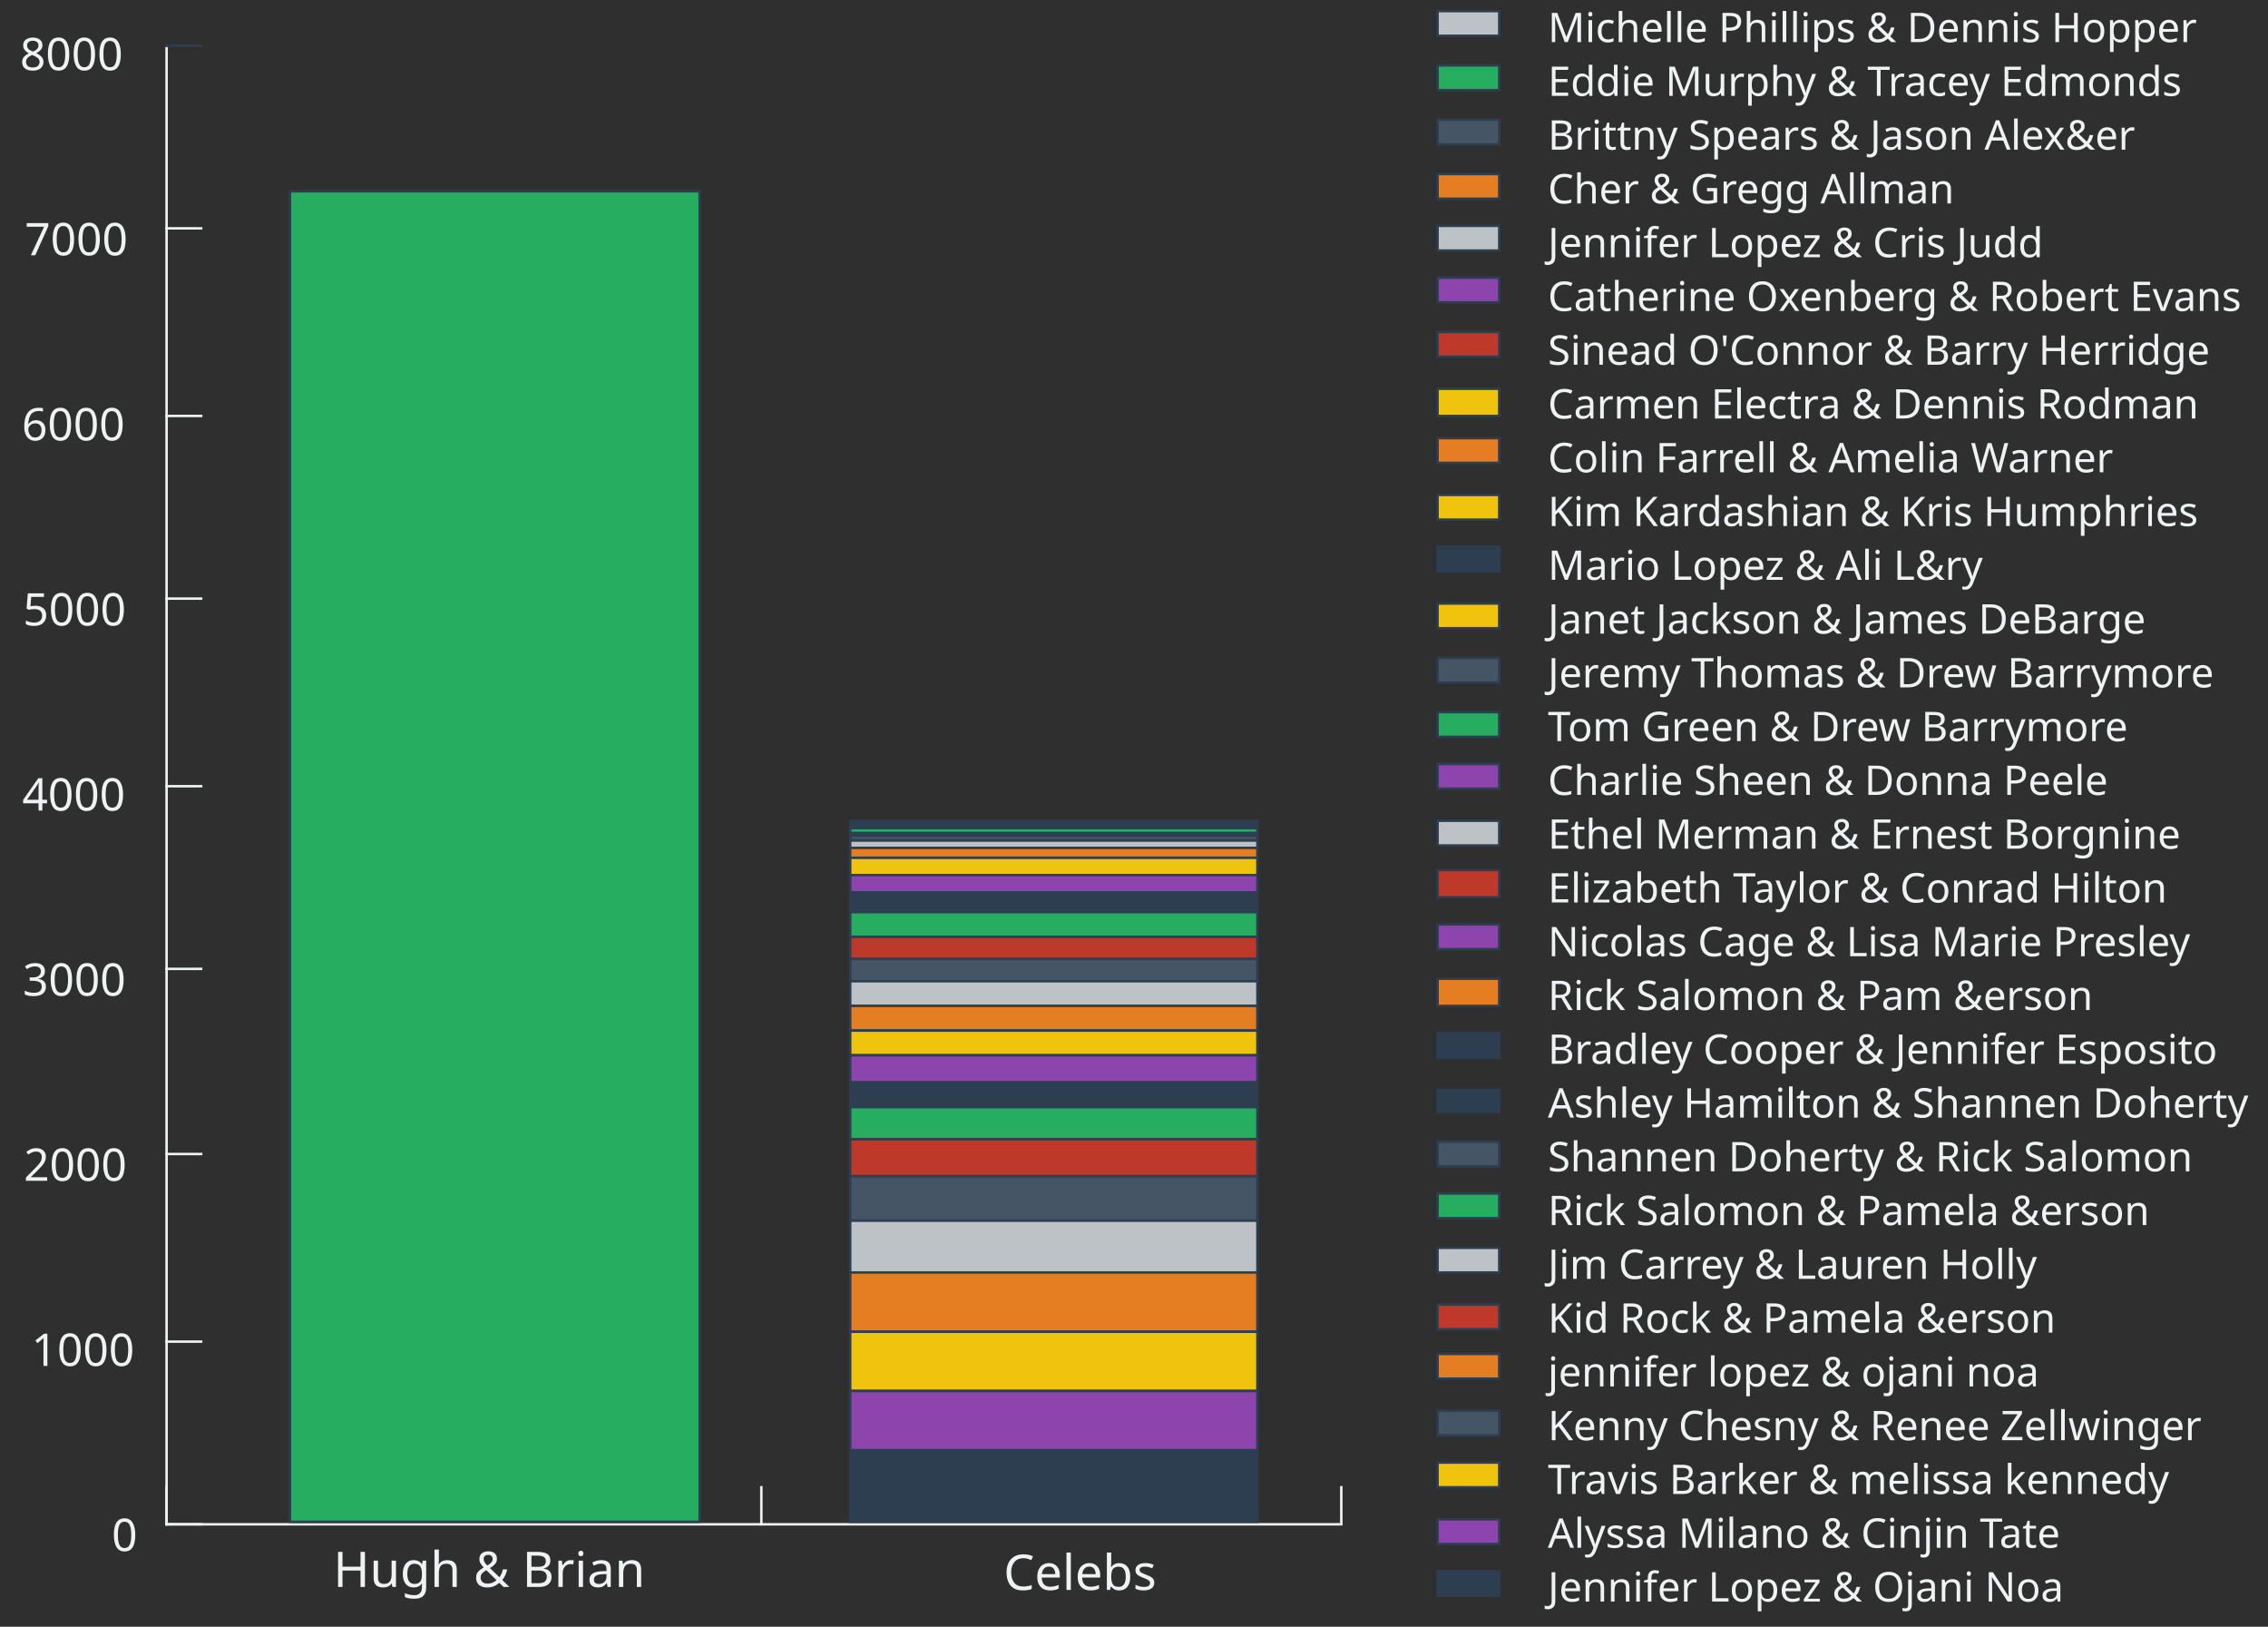
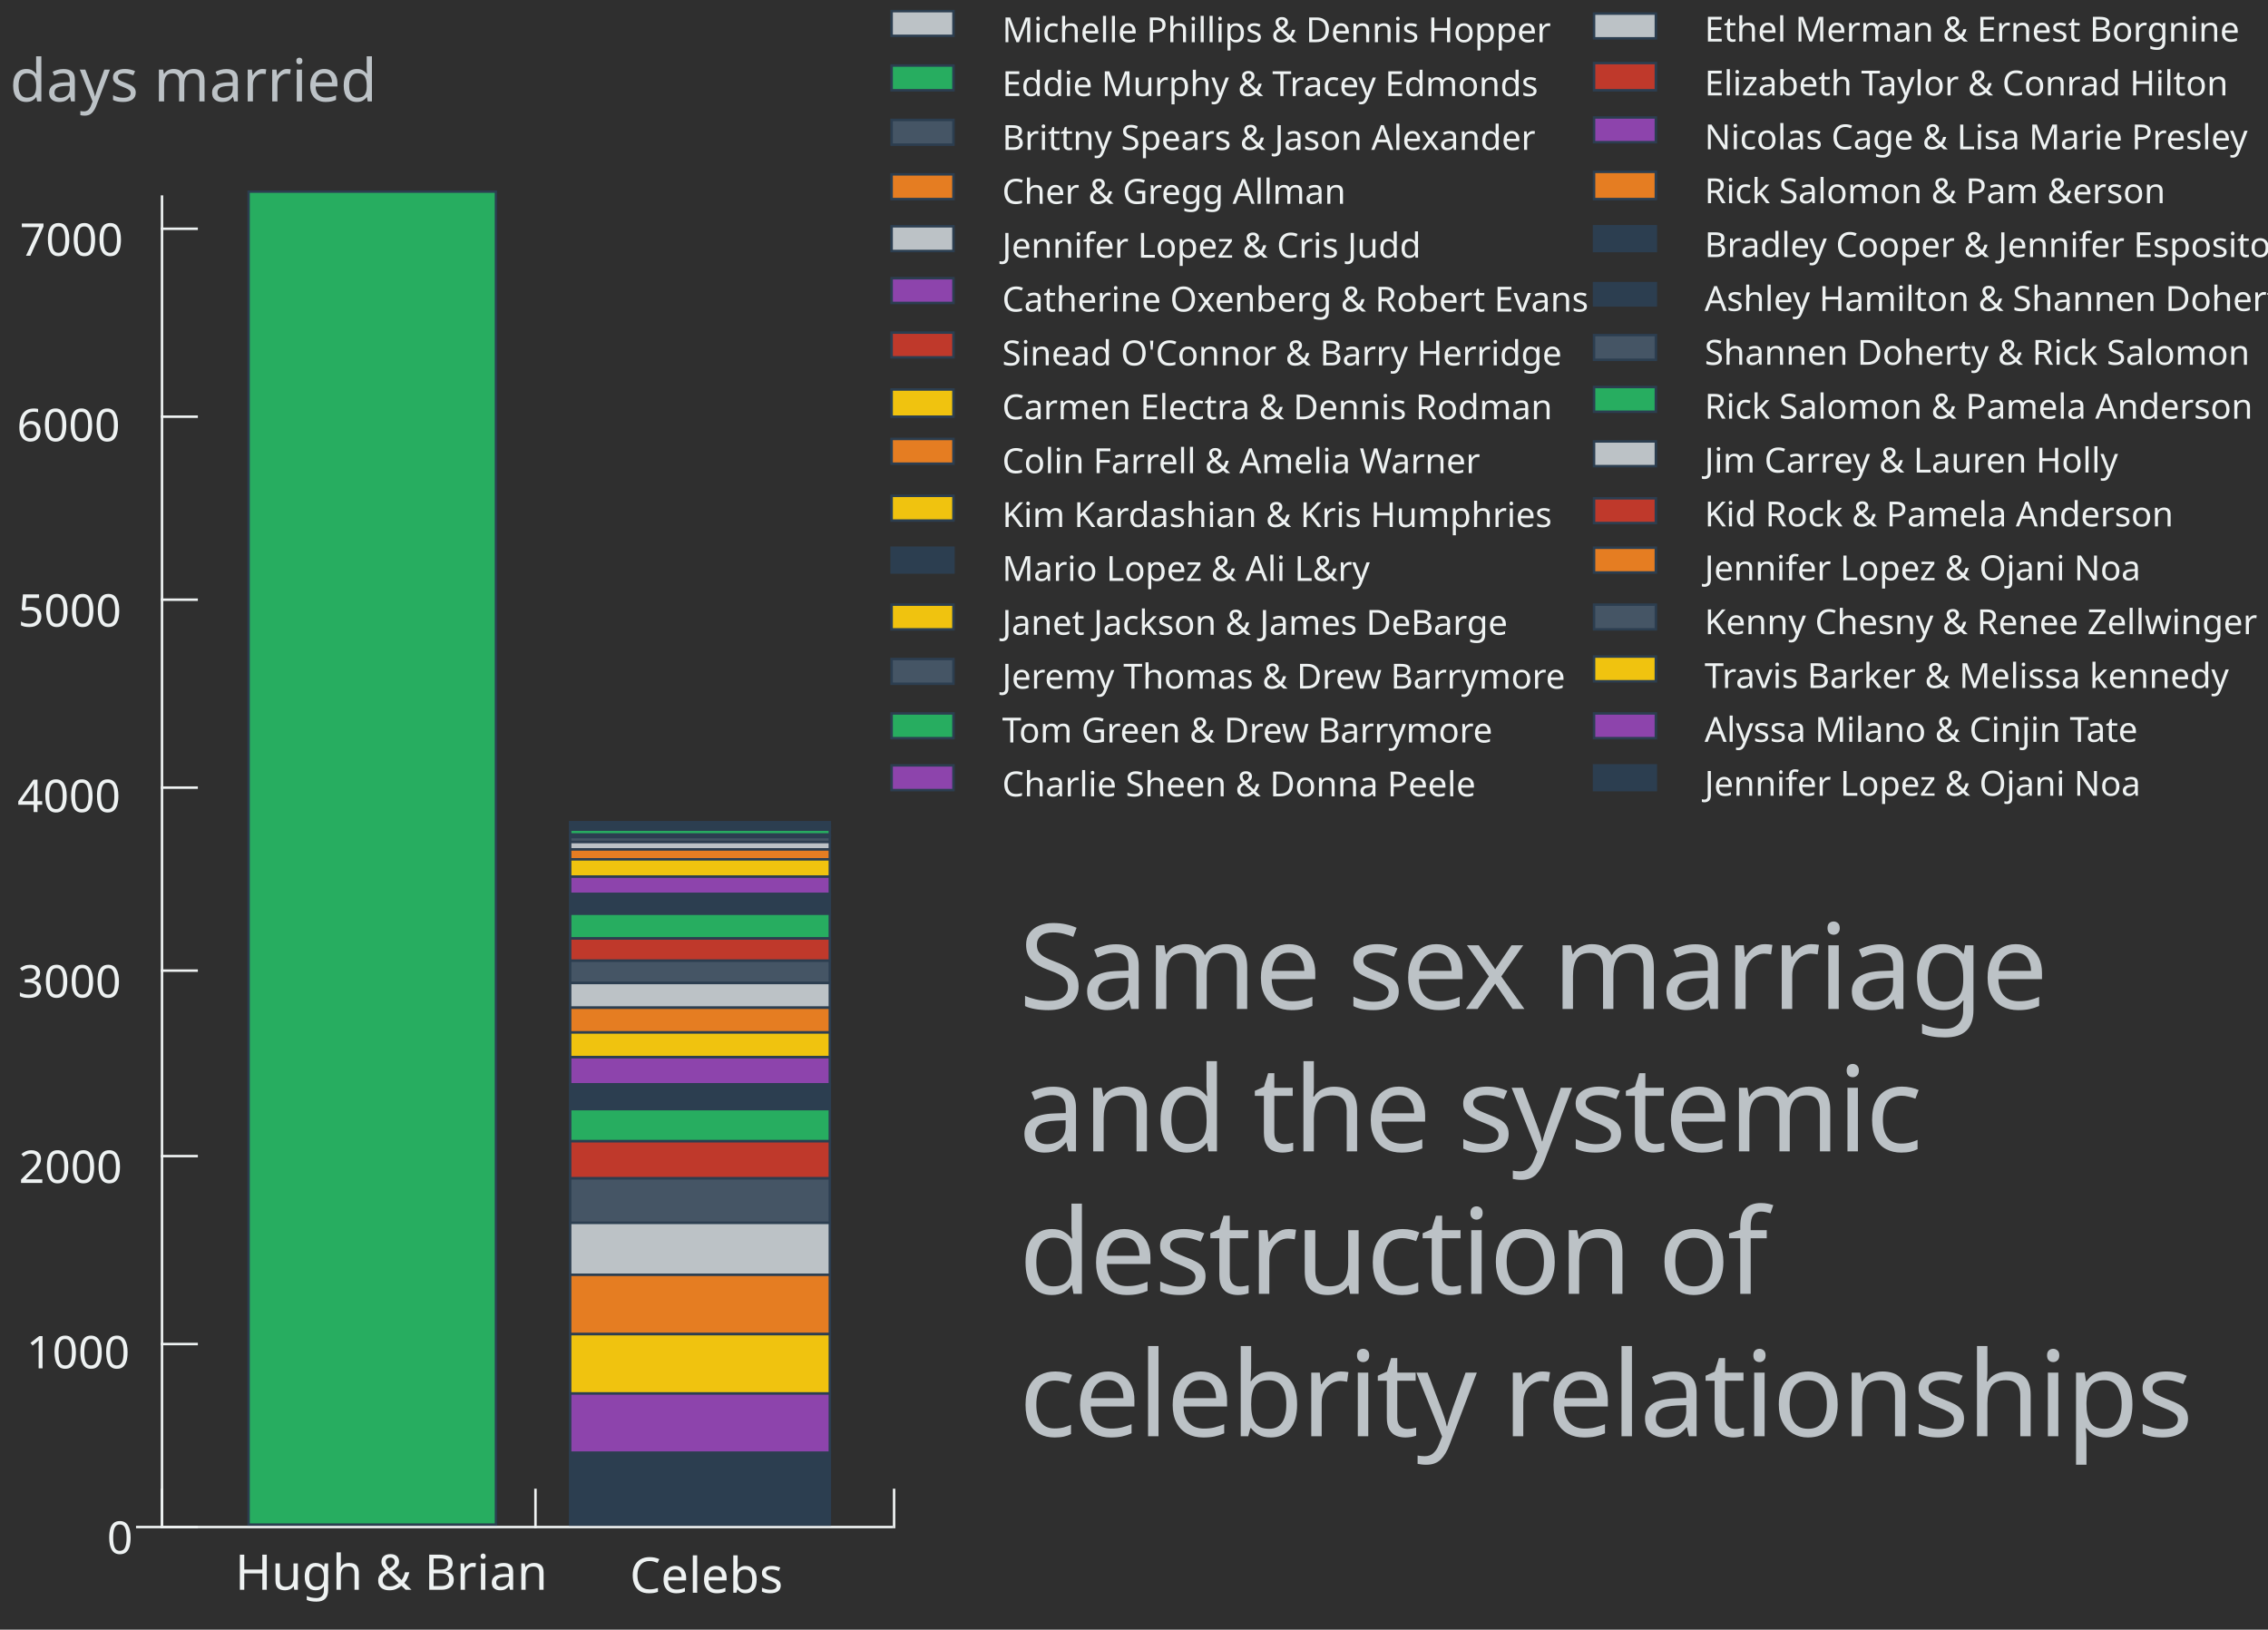
- <svg xmlns="http://www.w3.org/2000/svg" version="1.1" x="0px" y="0px" width="919px" height="659px" viewBox="0 0 919 659" enable-background="new 0 0 919 659" xml:space="preserve">
-   <g id="Layer_2">
-     <rect fill="#2F2F2F" width="919" height="659" />
-   </g>
-   <g id="Layer_1">
-     <line fill="none" stroke="#EEF2F2" stroke-miterlimit="10" x1="67" y1="617.5" x2="543" y2="617.5" />
-     <g>
-       <g>
-         <line fill="none" stroke="#EEF2F2" stroke-miterlimit="10" x1="67.5" y1="618" x2="67.5" y2="602" />
-         <line fill="none" stroke="#EEF2F2" stroke-miterlimit="10" x1="308.5" y1="618" x2="308.5" y2="602" />
-         <line fill="none" stroke="#EEF2F2" stroke-miterlimit="10" x1="543.5" y1="618" x2="543.5" y2="602" />
-       </g>
-       <g>
- 		</g>
+ <svg xmlns="http://www.w3.org/2000/svg" version="1.1" id="Layer_1" x="0px" y="0px" width="917px" height="659px" viewBox="2 0 917 659" enable-background="new 2 0 917 659" xml:space="preserve">
+   <g id="Layer_1_1_">
+     <rect x="2" fill="#2F2F2F" width="917" height="659" />
+     <line fill="none" stroke="#EEF2F2" stroke-miterlimit="10" x1="57" y1="617.5" x2="363" y2="617.5" />
+     <g>
+       <line fill="none" stroke="#EEF2F2" stroke-miterlimit="10" x1="67.5" y1="618" x2="67.5" y2="602" />
+       <line fill="none" stroke="#EEF2F2" stroke-miterlimit="10" x1="218.5" y1="618" x2="218.5" y2="602" />
+       <line fill="none" stroke="#EEF2F2" stroke-miterlimit="10" x1="363.5" y1="618" x2="363.5" y2="602" />
    </g>
    <g>
      <text transform="matrix(1 0 0 1 45.2637 628.3193)" fill="#EEF2F2" font-family="'Cabin-Regular'" font-size="18.255">0</text>
      <text transform="matrix(1 0 0 1 12.7153 553.334)" fill="#EEF2F2" font-family="'Cabin-Regular'" font-size="18.255">1000</text>
      <text transform="matrix(1 0 0 1 9.6304 478.3477)" fill="#EEF2F2" font-family="'Cabin-Regular'" font-size="18.255">2000</text>
      <text transform="matrix(1 0 0 1 9.2105 403.3613)" fill="#EEF2F2" font-family="'Cabin-Regular'" font-size="18.255">3000</text>
      <text transform="matrix(1 0 0 1 8.9912 328.3745)" fill="#EEF2F2" font-family="'Cabin-Regular'" font-size="18.255">4000</text>
      <text transform="matrix(1 0 0 1 9.3203 253.3891)" fill="#EEF2F2" font-family="'Cabin-Regular'" font-size="18.255">5000</text>
      <text transform="matrix(1 0 0 1 8.8272 178.4033)" fill="#EEF2F2" font-family="'Cabin-Regular'" font-size="18.255">6000</text>
      <text transform="matrix(1 0 0 1 10.0318 103.4175)" fill="#EEF2F2" font-family="'Cabin-Regular'" font-size="18.255">7000</text>
-       <text transform="matrix(1 0 0 1 8.0786 28.4316)" fill="#EEF2F2" font-family="'Cabin-Regular'" font-size="18.255">8000</text>
-     </g>
-     <line fill="none" stroke="#EEF2F2" stroke-miterlimit="10" x1="67.5" y1="618" x2="67.5" y2="19" />
-     <g>
-       <g>
-         <line fill="none" stroke="#EEF2F2" stroke-miterlimit="10" x1="67" y1="617.5" x2="82" y2="617.5" />
-         <line fill="none" stroke="#EEF2F2" stroke-miterlimit="10" x1="67" y1="543.5" x2="82" y2="543.5" />
-         <line fill="none" stroke="#EEF2F2" stroke-miterlimit="10" x1="67" y1="467.5" x2="82" y2="467.5" />
-         <line fill="none" stroke="#EEF2F2" stroke-miterlimit="10" x1="67" y1="392.5" x2="82" y2="392.5" />
-         <line fill="none" stroke="#EEF2F2" stroke-miterlimit="10" x1="67" y1="318.5" x2="82" y2="318.5" />
-         <line fill="none" stroke="#EEF2F2" stroke-miterlimit="10" x1="67" y1="242.5" x2="82" y2="242.5" />
-         <line fill="none" stroke="#EEF2F2" stroke-miterlimit="10" x1="67" y1="168.5" x2="82" y2="168.5" />
-         <line fill="none" stroke="#EEF2F2" stroke-miterlimit="10" x1="67" y1="92.5" x2="82" y2="92.5" />
-         <line fill="none" stroke="#2C3E50" stroke-miterlimit="10" x1="67" y1="18.5" x2="82" y2="18.5" />
-       </g>
-       <g>
- 		</g>
-     </g>
-     <rect x="344.341" y="332.5" fill="#455565" stroke="#2C3E50" stroke-miterlimit="10" width="165.791" height="0" />
-     <g>
-       <rect x="344.341" y="332.5" fill="#BCC2C6" stroke="#2C3E50" stroke-miterlimit="10" width="165.791" height="0" />
-     </g>
-     <g>
-       <rect x="344.5" y="332.5" fill="#E57D22" stroke="#2C3E50" stroke-miterlimit="10" width="165" height="1" />
-     </g>
-     <g>
-       <rect x="344.341" y="333.5" fill="#F0C30F" stroke="#2C3E50" stroke-miterlimit="10" width="165.791" height="0" />
-     </g>
-     <g>
-       <rect x="344.5" y="333.5" fill="#8D44AC" stroke="#2C3E50" stroke-miterlimit="10" width="165" height="1" />
-     </g>
-     <g>
-       <rect x="344.5" y="334.5" fill="#2C3E50" stroke="#2C3E50" stroke-miterlimit="10" width="165" height="1" />
-     </g>
-     <g>
-       <rect x="344.5" y="335.5" fill="#27AD60" stroke="#2C3E50" stroke-miterlimit="10" width="165" height="2" />
-     </g>
-     <g>
-       <rect x="344.5" y="337.5" fill="#BF392B" stroke="#2C3E50" stroke-miterlimit="10" width="165" height="1" />
-     </g>
-     <g>
-       <rect x="344.5" y="338.5" fill="#455565" stroke="#2C3E50" stroke-miterlimit="10" width="165" height="2" />
-     </g>
-     <g>
-       <rect x="344.5" y="340.5" fill="#BCC2C6" stroke="#2C3E50" stroke-miterlimit="10" width="165" height="3" />
-     </g>
-     <g>
-       <rect x="344.5" y="343.5" fill="#E57D22" stroke="#2C3E50" stroke-miterlimit="10" width="165" height="4" />
-     </g>
-     <g>
-       <rect x="344.5" y="347.5" fill="#F0C30F" stroke="#2C3E50" stroke-miterlimit="10" width="165" height="7" />
-     </g>
-     <g>
-       <rect x="344.5" y="354.5" fill="#8D44AC" stroke="#2C3E50" stroke-miterlimit="10" width="165" height="7" />
-     </g>
-     <g>
-       <rect x="344.5" y="361.5" fill="#2C3E50" stroke="#2C3E50" stroke-miterlimit="10" width="165" height="8" />
-     </g>
-     <g>
-       <rect x="344.5" y="369.5" fill="#27AD60" stroke="#2C3E50" stroke-miterlimit="10" width="165" height="10" />
-     </g>
-     <g>
-       <rect x="344.5" y="379.5" fill="#BF392B" stroke="#2C3E50" stroke-miterlimit="10" width="165" height="9" />
-     </g>
-     <g>
-       <rect x="344.5" y="388.5" fill="#455565" stroke="#2C3E50" stroke-miterlimit="10" width="165" height="9" />
-     </g>
-     <g>
-       <rect x="344.5" y="397.5" fill="#BCC2C6" stroke="#2C3E50" stroke-miterlimit="10" width="165" height="10" />
-     </g>
-     <g>
-       <rect x="344.5" y="407.5" fill="#E57D22" stroke="#2C3E50" stroke-miterlimit="10" width="165" height="10" />
-     </g>
-     <g>
-       <rect x="344.5" y="417.5" fill="#F0C30F" stroke="#2C3E50" stroke-miterlimit="10" width="165" height="10" />
-     </g>
-     <g>
-       <rect x="344.5" y="427.5" fill="#8D44AC" stroke="#2C3E50" stroke-miterlimit="10" width="165" height="11" />
-     </g>
-     <g>
-       <rect x="344.5" y="438.5" fill="#2C3E50" stroke="#2C3E50" stroke-miterlimit="10" width="165" height="10" />
-     </g>
-     <g>
-       <rect x="344.5" y="448.5" fill="#27AD60" stroke="#2C3E50" stroke-miterlimit="10" width="165" height="13" />
-     </g>
-     <g>
-       <rect x="344.5" y="461.5" fill="#BF392B" stroke="#2C3E50" stroke-miterlimit="10" width="165" height="15" />
-     </g>
-     <g>
-       <rect x="344.5" y="476.5" fill="#455565" stroke="#2C3E50" stroke-miterlimit="10" width="165" height="18" />
-     </g>
-     <g>
-       <rect x="344.5" y="494.5" fill="#BCC2C6" stroke="#2C3E50" stroke-miterlimit="10" width="165" height="21" />
-     </g>
-     <g>
-       <rect x="344.5" y="515.5" fill="#E57D22" stroke="#2C3E50" stroke-miterlimit="10" width="165" height="24" />
-     </g>
-     <g>
-       <rect x="344.5" y="539.5" fill="#F0C30F" stroke="#2C3E50" stroke-miterlimit="10" width="165" height="24" />
-     </g>
-     <g>
-       <rect x="344.5" y="563.5" fill="#8D44AC" stroke="#2C3E50" stroke-miterlimit="10" width="165" height="24" />
-     </g>
-     <rect x="344.5" y="587.5" fill="#2C3E50" stroke="#2C3E50" stroke-miterlimit="10" width="165" height="29" />
-     <rect x="117.5" y="77.5" fill="#27AD60" stroke="#2C3E50" stroke-miterlimit="10" width="166" height="539" />
-     <g>
-       <rect x="582.5" y="48.5" fill="#455565" stroke="#2C3E50" stroke-miterlimit="10" width="25" height="10" />
-       <text transform="matrix(1 0 0 1 627.1972 60.6225)" fill="#EEF2F2" font-family="'Cabin-Regular'" font-size="16.596">Brittny Spears &amp; Jason Alex&amp;er</text>
-     </g>
-     <g>
-       <rect x="582.5" y="4.5" fill="#BCC2C6" stroke="#2C3E50" stroke-miterlimit="10" width="25" height="10" />
-       <text transform="matrix(1 0 0 1 627.1972 17.0556)" fill="#EEF2F2" font-family="'Cabin-Regular'" font-size="16.596">Michelle Phillips &amp; Dennis Hopper</text>
-     </g>
-     <g>
-       <rect x="582.5" y="70.5" fill="#E57D22" stroke="#2C3E50" stroke-miterlimit="10" width="25" height="10" />
-       <text transform="matrix(1 0 0 1 627.1972 82.4062)" fill="#EEF2F2" font-family="'Cabin-Regular'" font-size="16.596">Cher &amp; Gregg Allman</text>
-     </g>
-     <g>
-       <rect x="582.5" y="157.5" fill="#F0C30F" stroke="#2C3E50" stroke-miterlimit="10" width="25" height="11" />
-       <text transform="matrix(1 0 0 1 627.1972 169.541)" fill="#EEF2F2" font-family="'Cabin-Regular'" font-size="16.596">Carmen Electra &amp; Dennis Rodman</text>
-     </g>
-     <g>
-       <rect x="582.5" y="112.5" fill="#8D44AC" stroke="#2C3E50" stroke-miterlimit="10" width="25" height="10" />
-       <text transform="matrix(1 0 0 1 627.1972 125.9741)" fill="#EEF2F2" font-family="'Cabin-Regular'" font-size="16.596">Catherine Oxenberg &amp; Robert Evans</text>
-     </g>
-     <g>
-       <rect x="582.5" y="221.5" fill="#2C3E50" stroke="#2C3E50" stroke-miterlimit="10" width="25" height="10" />
-       <text transform="matrix(1 0 0 1 627.1972 234.8916)" fill="#EEF2F2" font-family="'Cabin-Regular'" font-size="16.596">Mario Lopez &amp; Ali L&amp;ry</text>
-     </g>
-     <g>
-       <rect x="582.5" y="26.5" fill="#27AD60" stroke="#2C3E50" stroke-miterlimit="10" width="25" height="10" />
-       <text transform="matrix(1 0 0 1 627.1972 38.8393)" fill="#EEF2F2" font-family="'Cabin-Regular'" font-size="16.596">Eddie Murphy &amp; Tracey Edmonds</text>
-     </g>
-     <g>
-       <rect x="582.5" y="134.5" fill="#BF392B" stroke="#2C3E50" stroke-miterlimit="10" width="25" height="10" />
-       <text transform="matrix(1 0 0 1 627.1972 147.7573)" fill="#EEF2F2" font-family="'Cabin-Regular'" font-size="16.596">Sinead O'Connor &amp; Barry Herridge</text>
-     </g>
-     <g>
-       <rect x="582.5" y="266.5" fill="#455565" stroke="#2C3E50" stroke-miterlimit="10" width="25" height="10" />
-       <text transform="matrix(1 0 0 1 627.1972 278.46)" fill="#EEF2F2" font-family="'Cabin-Regular'" font-size="16.596">Jeremy Thomas &amp; Drew Barrymore</text>
-     </g>
-     <g>
-       <rect x="582.5" y="332.5" fill="#BCC2C6" stroke="#2C3E50" stroke-miterlimit="10" width="25" height="10" />
-       <text transform="matrix(1 0 0 1 627.1972 343.8101)" fill="#EEF2F2" font-family="'Cabin-Regular'" font-size="16.596">Ethel Merman &amp; Ernest Borgnine</text>
-     </g>
-     <g>
-       <rect x="582.5" y="396.5" fill="#E57D22" stroke="#2C3E50" stroke-miterlimit="10" width="25" height="11" />
-       <text transform="matrix(1 0 0 1 627.1972 409.1611)" fill="#EEF2F2" font-family="'Cabin-Regular'" font-size="16.596">Rick Salomon &amp; Pam &amp;erson</text>
-     </g>
-     <g>
-       <rect x="582.5" y="200.5" fill="#F0C30F" stroke="#2C3E50" stroke-miterlimit="10" width="25" height="10" />
-       <text transform="matrix(1 0 0 1 627.1972 213.1079)" fill="#EEF2F2" font-family="'Cabin-Regular'" font-size="16.596">Kim Kardashian &amp; Kris Humphries</text>
-     </g>
-     <g>
-       <rect x="582.5" y="374.5" fill="#8D44AC" stroke="#2C3E50" stroke-miterlimit="10" width="25" height="10" />
-       <text transform="matrix(1 0 0 1 627.1972 387.3779)" fill="#EEF2F2" font-family="'Cabin-Regular'" font-size="16.596">Nicolas Cage &amp; Lisa Marie Presley</text>
-     </g>
-     <g>
-       <rect x="582.5" y="418.5" fill="#2C3E50" stroke="#2C3E50" stroke-miterlimit="10" width="25" height="10" />
-       <text transform="matrix(1 0 0 1 627.1972 430.9453)" fill="#EEF2F2" font-family="'Cabin-Regular'" font-size="16.596">Bradley Cooper &amp; Jennifer Esposito</text>
-     </g>
-     <g>
-       <rect x="582.5" y="483.5" fill="#27AD60" stroke="#2C3E50" stroke-miterlimit="10" width="25" height="10" />
-       <text transform="matrix(1 0 0 1 627.1972 496.2959)" fill="#EEF2F2" font-family="'Cabin-Regular'" font-size="16.596">Rick Salomon &amp; Pamela &amp;erson</text>
-     </g>
-     <g>
-       <rect x="582.5" y="528.5" fill="#BF392B" stroke="#2C3E50" stroke-miterlimit="10" width="25" height="10" />
-       <text transform="matrix(1 0 0 1 627.1972 539.8633)" fill="#EEF2F2" font-family="'Cabin-Regular'" font-size="16.596">Kid Rock &amp; Pamela &amp;erson</text>
-     </g>
-     <g>
-       <rect x="582.5" y="571.5" fill="#455565" stroke="#2C3E50" stroke-miterlimit="10" width="25" height="10" />
-       <text transform="matrix(1 0 0 1 627.1972 583.4307)" fill="#EEF2F2" font-family="'Cabin-Regular'" font-size="16.596">Kenny Chesny &amp; Renee Zellwinger</text>
-     </g>
-     <g>
-       <rect x="582.5" y="91.5" fill="#BCC2C6" stroke="#2C3E50" stroke-miterlimit="10" width="25" height="10" />
-       <text transform="matrix(1 0 0 1 627.1972 104.1899)" fill="#EEF2F2" font-family="'Cabin-Regular'" font-size="16.596">Jennifer Lopez &amp; Cris Judd</text>
-     </g>
-     <g>
-       <rect x="582.5" y="177.5" fill="#E57D22" stroke="#2C3E50" stroke-miterlimit="10" width="25" height="10" />
-       <text transform="matrix(1 0 0 1 627.1972 191.3247)" fill="#EEF2F2" font-family="'Cabin-Regular'" font-size="16.596">Colin Farrell &amp; Amelia Warner</text>
-     </g>
-     <g>
-       <rect x="582.5" y="244.5" fill="#F0C30F" stroke="#2C3E50" stroke-miterlimit="10" width="25" height="10" />
-       <text transform="matrix(1 0 0 1 627.1972 256.6758)" fill="#EEF2F2" font-family="'Cabin-Regular'" font-size="16.596">Janet Jackson &amp; James DeBarge</text>
-     </g>
-     <g>
-       <rect x="582.5" y="309.5" fill="#8D44AC" stroke="#2C3E50" stroke-miterlimit="10" width="25" height="10" />
-       <text transform="matrix(1 0 0 1 627.1972 322.0269)" fill="#EEF2F2" font-family="'Cabin-Regular'" font-size="16.596">Charlie Sheen &amp; Donna Peele</text>
-     </g>
-     <g>
-       <rect x="582.5" y="441.5" fill="#2C3E50" stroke="#2C3E50" stroke-miterlimit="10" width="25" height="9" />
-       <text transform="matrix(1 0 0 1 627.1972 452.7285)" fill="#EEF2F2" font-family="'Cabin-Regular'" font-size="16.596">Ashley Hamilton &amp; Shannen Doherty</text>
-     </g>
-     <g>
-       <rect x="582.5" y="288.5" fill="#27AD60" stroke="#2C3E50" stroke-miterlimit="10" width="25" height="10" />
-       <text transform="matrix(1 0 0 1 627.1972 300.2432)" fill="#EEF2F2" font-family="'Cabin-Regular'" font-size="16.596">Tom Green &amp; Drew Barrymore</text>
-     </g>
-     <g>
-       <rect x="582.5" y="352.5" fill="#BF392B" stroke="#2C3E50" stroke-miterlimit="10" width="25" height="11" />
-       <text transform="matrix(1 0 0 1 627.1972 365.5942)" fill="#EEF2F2" font-family="'Cabin-Regular'" font-size="16.596">Elizabeth Taylor &amp; Conrad Hilton</text>
-     </g>
-     <g>
-       <rect x="582.5" y="462.5" fill="#455565" stroke="#2C3E50" stroke-miterlimit="10" width="25" height="10" />
-       <text transform="matrix(1 0 0 1 627.1972 474.5117)" fill="#EEF2F2" font-family="'Cabin-Regular'" font-size="16.596">Shannen Doherty &amp; Rick Salomon</text>
-     </g>
-     <g>
-       <rect x="582.5" y="505.5" fill="#BCC2C6" stroke="#2C3E50" stroke-miterlimit="10" width="25" height="10" />
-       <text transform="matrix(1 0 0 1 627.1972 518.0791)" fill="#EEF2F2" font-family="'Cabin-Regular'" font-size="16.596">Jim Carrey &amp; Lauren Holly</text>
-     </g>
-     <g>
-       <rect x="582.5" y="548.5" fill="#E57D22" stroke="#2C3E50" stroke-miterlimit="10" width="25" height="10" />
-       <text transform="matrix(1 0 0 1 627.1972 561.6465)" fill="#EEF2F2" font-family="'Cabin-Regular'" font-size="16.596">jennifer lopez &amp; ojani noa</text>
-     </g>
-     <g>
-       <rect x="582.5" y="592.5" fill="#F0C30F" stroke="#2C3E50" stroke-miterlimit="10" width="25" height="10" />
-       <text transform="matrix(1 0 0 1 627.1972 605.2139)" fill="#EEF2F2" font-family="'Cabin-Regular'" font-size="16.596">Travis Barker &amp; melissa kennedy</text>
-     </g>
-     <g>
-       <rect x="582.5" y="615.5" fill="#8D44AC" stroke="#2C3E50" stroke-miterlimit="10" width="25" height="10" />
-       <text transform="matrix(1 0 0 1 627.1972 626.998)" fill="#EEF2F2" font-family="'Cabin-Regular'" font-size="16.596">Alyssa Milano &amp; Cinjin Tate</text>
-     </g>
-     <g>
-       <rect x="582.5" y="636.5" fill="#2C3E50" stroke="#2C3E50" stroke-miterlimit="10" width="25" height="10" />
-       <text transform="matrix(1 0 0 1 627.1972 648.7812)" fill="#EEF2F2" font-family="'Cabin-Regular'" font-size="16.596">Jennifer Lopez &amp; Ojani Noa</text>
-     </g>
-     <text transform="matrix(1 0 0 1 135.0645 642.8867)" fill="#EEF2F2" font-family="'Cabin-Medium'" font-size="19.915">Hugh &amp; Brian</text>
-     <text transform="matrix(1 0 0 1 406.6314 644.0878)" fill="#EEF2F2" font-family="'Cabin-Medium'" font-size="19.915">Celebs</text>
+     </g>
+     <line fill="none" stroke="#EEF2F2" stroke-miterlimit="10" x1="67.5" y1="618" x2="67.5" y2="79" />
+     <g>
+       <line fill="none" stroke="#EEF2F2" stroke-miterlimit="10" x1="67" y1="617.5" x2="82" y2="617.5" />
+       <line fill="none" stroke="#EEF2F2" stroke-miterlimit="10" x1="67" y1="543.5" x2="82" y2="543.5" />
+       <line fill="none" stroke="#EEF2F2" stroke-miterlimit="10" x1="67" y1="467.5" x2="82" y2="467.5" />
+       <line fill="none" stroke="#EEF2F2" stroke-miterlimit="10" x1="67" y1="392.5" x2="82" y2="392.5" />
+       <line fill="none" stroke="#EEF2F2" stroke-miterlimit="10" x1="67" y1="318.5" x2="82" y2="318.5" />
+       <line fill="none" stroke="#EEF2F2" stroke-miterlimit="10" x1="67" y1="242.5" x2="82" y2="242.5" />
+       <line fill="none" stroke="#EEF2F2" stroke-miterlimit="10" x1="67" y1="168.5" x2="82" y2="168.5" />
+       <line fill="none" stroke="#EEF2F2" stroke-miterlimit="10" x1="67" y1="92.5" x2="82" y2="92.5" />
+     </g>
+     <polygon fill="#455565" stroke="#2C3E50" stroke-miterlimit="10" points="232.129,332.5 337.92,332.5 337.92,332.5" />
+     <g>
+       <polygon fill="#BCC2C6" stroke="#2C3E50" stroke-miterlimit="10" points="232.129,332.5 337.92,332.5 337.92,332.5" />
+     </g>
+     <g>
+       <rect x="232.524" y="332.5" fill="#E57D22" stroke="#2C3E50" stroke-miterlimit="10" width="105" height="1" />
+     </g>
+     <g>
+       <polygon fill="#F0C30F" stroke="#2C3E50" stroke-miterlimit="10" points="232.129,333.5 337.92,333.5 337.92,333.5" />
+     </g>
+     <g>
+       <rect x="232.524" y="333.5" fill="#8D44AC" stroke="#2C3E50" stroke-miterlimit="10" width="105" height="1" />
+     </g>
+     <g>
+       <rect x="232.524" y="334.5" fill="#2C3E50" stroke="#2C3E50" stroke-miterlimit="10" width="105" height="1" />
+     </g>
+     <g>
+       <rect x="232.524" y="335.5" fill="#27AD60" stroke="#2C3E50" stroke-miterlimit="10" width="105" height="2" />
+     </g>
+     <g>
+       <rect x="232.524" y="337.5" fill="#BF392B" stroke="#2C3E50" stroke-miterlimit="10" width="105" height="1" />
+     </g>
+     <g>
+       <rect x="232.524" y="338.5" fill="#455565" stroke="#2C3E50" stroke-miterlimit="10" width="105" height="2" />
+     </g>
+     <g>
+       <rect x="232.524" y="340.5" fill="#BCC2C6" stroke="#2C3E50" stroke-miterlimit="10" width="105" height="3" />
+     </g>
+     <g>
+       <rect x="232.524" y="343.5" fill="#E57D22" stroke="#2C3E50" stroke-miterlimit="10" width="105" height="4" />
+     </g>
+     <g>
+       <rect x="232.524" y="347.5" fill="#F0C30F" stroke="#2C3E50" stroke-miterlimit="10" width="105" height="7" />
+     </g>
+     <g>
+       <rect x="232.524" y="354.5" fill="#8D44AC" stroke="#2C3E50" stroke-miterlimit="10" width="105" height="7" />
+     </g>
+     <g>
+       <rect x="232.524" y="361.5" fill="#2C3E50" stroke="#2C3E50" stroke-miterlimit="10" width="105" height="8" />
+     </g>
+     <g>
+       <rect x="232.524" y="369.5" fill="#27AD60" stroke="#2C3E50" stroke-miterlimit="10" width="105" height="10" />
+     </g>
+     <g>
+       <rect x="232.524" y="379.5" fill="#BF392B" stroke="#2C3E50" stroke-miterlimit="10" width="105" height="9" />
+     </g>
+     <g>
+       <rect x="232.524" y="388.5" fill="#455565" stroke="#2C3E50" stroke-miterlimit="10" width="105" height="9" />
+     </g>
+     <g>
+       <rect x="232.524" y="397.5" fill="#BCC2C6" stroke="#2C3E50" stroke-miterlimit="10" width="105" height="10" />
+     </g>
+     <g>
+       <rect x="232.524" y="407.5" fill="#E57D22" stroke="#2C3E50" stroke-miterlimit="10" width="105" height="10" />
+     </g>
+     <g>
+       <rect x="232.524" y="417.5" fill="#F0C30F" stroke="#2C3E50" stroke-miterlimit="10" width="105" height="10" />
+     </g>
+     <g>
+       <rect x="232.524" y="427.5" fill="#8D44AC" stroke="#2C3E50" stroke-miterlimit="10" width="105" height="11" />
+     </g>
+     <g>
+       <rect x="232.524" y="438.5" fill="#2C3E50" stroke="#2C3E50" stroke-miterlimit="10" width="105" height="10" />
+     </g>
+     <g>
+       <rect x="232.524" y="448.5" fill="#27AD60" stroke="#2C3E50" stroke-miterlimit="10" width="105" height="13" />
+     </g>
+     <g>
+       <rect x="232.524" y="461.5" fill="#BF392B" stroke="#2C3E50" stroke-miterlimit="10" width="105" height="15" />
+     </g>
+     <g>
+       <rect x="232.524" y="476.5" fill="#455565" stroke="#2C3E50" stroke-miterlimit="10" width="105" height="18" />
+     </g>
+     <g>
+       <rect x="232.524" y="494.5" fill="#BCC2C6" stroke="#2C3E50" stroke-miterlimit="10" width="105" height="21" />
+     </g>
+     <g>
+       <rect x="232.524" y="515.5" fill="#E57D22" stroke="#2C3E50" stroke-miterlimit="10" width="105" height="24" />
+     </g>
+     <g>
+       <rect x="232.524" y="539.5" fill="#F0C30F" stroke="#2C3E50" stroke-miterlimit="10" width="105" height="24" />
+     </g>
+     <g>
+       <rect x="232.524" y="563.5" fill="#8D44AC" stroke="#2C3E50" stroke-miterlimit="10" width="105" height="24" />
+     </g>
+     <rect x="232.524" y="587.5" fill="#2C3E50" stroke="#2C3E50" stroke-miterlimit="10" width="105" height="29" />
+     <rect x="102.518" y="77.5" fill="#27AD60" stroke="#2C3E50" stroke-width="0.955" stroke-miterlimit="10" width="100" height="539" />
+     <g>
+       <rect x="362.5" y="48.5" fill="#455565" stroke="#2C3E50" stroke-miterlimit="10" width="25" height="10" />
+       <text transform="matrix(1 0 0 1 407.1972 60.6225)" fill="#EEF2F2" font-family="'OpenSans-Light'" font-size="14">Brittny Spears &amp; Jason Alexander</text>
+     </g>
+     <g>
+       <rect x="362.5" y="4.5" fill="#BCC2C6" stroke="#2C3E50" stroke-miterlimit="10" width="25" height="10" />
+       <text transform="matrix(1 0 0 1 407.1972 17.0556)" fill="#EEF2F2" font-family="'OpenSans-Light'" font-size="14">Michelle Phillips &amp; Dennis Hopper</text>
+     </g>
+     <g>
+       <rect x="362.5" y="70.5" fill="#E57D22" stroke="#2C3E50" stroke-miterlimit="10" width="25" height="10" />
+       <text transform="matrix(1 0 0 1 407.1972 82.4062)" fill="#EEF2F2" font-family="'OpenSans-Light'" font-size="14">Cher &amp; Gregg Allman</text>
+     </g>
+     <g>
+       <rect x="362.5" y="157.5" fill="#F0C30F" stroke="#2C3E50" stroke-miterlimit="10" width="25" height="11" />
+       <text transform="matrix(1 0 0 1 407.1972 169.541)" fill="#EEF2F2" font-family="'OpenSans-Light'" font-size="14">Carmen Electra &amp; Dennis Rodman</text>
+     </g>
+     <g>
+       <rect x="362.5" y="112.5" fill="#8D44AC" stroke="#2C3E50" stroke-miterlimit="10" width="25" height="10" />
+       <text transform="matrix(1 0 0 1 407.1972 125.9741)" fill="#EEF2F2" font-family="'OpenSans-Light'" font-size="14">Catherine Oxenberg &amp; Robert Evans</text>
+     </g>
+     <g>
+       <rect x="362.5" y="221.5" fill="#2C3E50" stroke="#2C3E50" stroke-miterlimit="10" width="25" height="10" />
+       <text transform="matrix(1 0 0 1 407.1972 234.8916)" fill="#EEF2F2" font-family="'OpenSans-Light'" font-size="14">Mario Lopez &amp; Ali L&amp;ry</text>
+     </g>
+     <g>
+       <rect x="362.5" y="26.5" fill="#27AD60" stroke="#2C3E50" stroke-miterlimit="10" width="25" height="10" />
+       <text transform="matrix(1 0 0 1 407.1972 38.8393)" fill="#EEF2F2" font-family="'OpenSans-Light'" font-size="14">Eddie Murphy &amp; Tracey Edmonds</text>
+     </g>
+     <g>
+       <rect x="362.5" y="134.5" fill="#BF392B" stroke="#2C3E50" stroke-miterlimit="10" width="25" height="10" />
+       <text transform="matrix(1 0 0 1 407.1972 147.7573)" fill="#EEF2F2" font-family="'OpenSans-Light'" font-size="14">Sinead O'Connor &amp; Barry Herridge</text>
+     </g>
+     <g>
+       <rect x="362.5" y="266.5" fill="#455565" stroke="#2C3E50" stroke-miterlimit="10" width="25" height="10" />
+       <text transform="matrix(1 0 0 1 407.1972 278.46)" fill="#EEF2F2" font-family="'OpenSans-Light'" font-size="14">Jeremy Thomas &amp; Drew Barrymore</text>
+     </g>
+     <g>
+       <rect x="646.5" y="5.5" fill="#BCC2C6" stroke="#2C3E50" stroke-miterlimit="10" width="25" height="10" />
+       <text transform="matrix(1 0 0 1 691.1972 16.8101)" fill="#EEF2F2" font-family="'OpenSans-Light'" font-size="14">Ethel Merman &amp; Ernest Borgnine</text>
+     </g>
+     <g>
+       <rect x="646.5" y="69.5" fill="#E57D22" stroke="#2C3E50" stroke-miterlimit="10" width="25" height="11" />
+       <text transform="matrix(1 0 0 1 691.1972 82.1611)" fill="#EEF2F2" font-family="'OpenSans-Light'" font-size="14">Rick Salomon &amp; Pam &amp;erson</text>
+     </g>
+     <g>
+       <rect x="362.5" y="200.5" fill="#F0C30F" stroke="#2C3E50" stroke-miterlimit="10" width="25" height="10" />
+       <text transform="matrix(1 0 0 1 407.1972 213.1079)" fill="#EEF2F2" font-family="'OpenSans-Light'" font-size="14">Kim Kardashian &amp; Kris Humphries</text>
+     </g>
+     <g>
+       <rect x="646.5" y="47.5" fill="#8D44AC" stroke="#2C3E50" stroke-miterlimit="10" width="25" height="10" />
+       <text transform="matrix(1 0 0 1 691.1972 60.3779)" fill="#EEF2F2" font-family="'OpenSans-Light'" font-size="14">Nicolas Cage &amp; Lisa Marie Presley</text>
+     </g>
+     <g>
+       <rect x="646.5" y="91.5" fill="#2C3E50" stroke="#2C3E50" stroke-miterlimit="10" width="25" height="10" />
+       <text transform="matrix(1 0 0 1 691.1972 103.9453)" fill="#EEF2F2" font-family="'OpenSans-Light'" font-size="14">Bradley Cooper &amp; Jennifer Esposito</text>
+     </g>
+     <g>
+       <rect x="646.5" y="156.5" fill="#27AD60" stroke="#2C3E50" stroke-miterlimit="10" width="25" height="10" />
+       <text transform="matrix(1 0 0 1 691.1972 169.2959)" fill="#EEF2F2" font-family="'OpenSans-Light'" font-size="14">Rick Salomon &amp; Pamela Anderson</text>
+     </g>
+     <g>
+       <rect x="646.5" y="201.5" fill="#BF392B" stroke="#2C3E50" stroke-miterlimit="10" width="25" height="10" />
+       <text transform="matrix(1 0 0 1 691.1972 212.8633)" fill="#EEF2F2" font-family="'OpenSans-Light'" font-size="14">Kid Rock &amp; Pamela Anderson</text>
+     </g>
+     <g>
+       <rect x="646.5" y="244.5" fill="#455565" stroke="#2C3E50" stroke-miterlimit="10" width="25" height="10" />
+       <text transform="matrix(1 0 0 1 691.1972 256.4307)" fill="#EEF2F2" font-family="'OpenSans-Light'" font-size="14">Kenny Chesny &amp; Renee Zellwinger</text>
+     </g>
+     <g>
+       <rect x="362.5" y="91.5" fill="#BCC2C6" stroke="#2C3E50" stroke-miterlimit="10" width="25" height="10" />
+       <text transform="matrix(1 0 0 1 407.1972 104.1899)" fill="#EEF2F2" font-family="'OpenSans-Light'" font-size="14">Jennifer Lopez &amp; Cris Judd</text>
+     </g>
+     <g>
+       <rect x="362.5" y="177.5" fill="#E57D22" stroke="#2C3E50" stroke-miterlimit="10" width="25" height="10" />
+       <text transform="matrix(1 0 0 1 407.1972 191.3247)" fill="#EEF2F2" font-family="'OpenSans-Light'" font-size="14">Colin Farrell &amp; Amelia Warner</text>
+     </g>
+     <g>
+       <rect x="362.5" y="244.5" fill="#F0C30F" stroke="#2C3E50" stroke-miterlimit="10" width="25" height="10" />
+       <text transform="matrix(1 0 0 1 407.1972 256.6758)" fill="#EEF2F2" font-family="'OpenSans-Light'" font-size="14">Janet Jackson &amp; James DeBarge</text>
+     </g>
+     <g>
+       <rect x="362.5" y="309.5" fill="#8D44AC" stroke="#2C3E50" stroke-miterlimit="10" width="25" height="10" />
+       <text transform="matrix(1 0 0 1 407.1972 322.0269)" fill="#EEF2F2" font-family="'OpenSans-Light'" font-size="14">Charlie Sheen &amp; Donna Peele</text>
+     </g>
+     <g>
+       <rect x="646.5" y="114.5" fill="#2C3E50" stroke="#2C3E50" stroke-miterlimit="10" width="25" height="9" />
+       <text transform="matrix(1 0 0 1 691.1972 125.7285)" fill="#EEF2F2" font-family="'OpenSans-Light'" font-size="14">Ashley Hamilton &amp; Shannen Doherty</text>
+     </g>
+     <g>
+       <rect x="362.5" y="288.5" fill="#27AD60" stroke="#2C3E50" stroke-miterlimit="10" width="25" height="10" />
+       <text transform="matrix(1 0 0 1 407.1972 300.2432)" fill="#EEF2F2" font-family="'OpenSans-Light'" font-size="14">Tom Green &amp; Drew Barrymore</text>
+     </g>
+     <g>
+       <rect x="646.5" y="25.5" fill="#BF392B" stroke="#2C3E50" stroke-miterlimit="10" width="25" height="11" />
+       <text transform="matrix(1 0 0 1 691.1972 38.5942)" fill="#EEF2F2" font-family="'OpenSans-Light'" font-size="14">Elizabeth Taylor &amp; Conrad Hilton</text>
+     </g>
+     <g>
+       <rect x="646.5" y="135.5" fill="#455565" stroke="#2C3E50" stroke-miterlimit="10" width="25" height="10" />
+       <text transform="matrix(1 0 0 1 691.1972 147.5117)" fill="#EEF2F2" font-family="'OpenSans-Light'" font-size="14">Shannen Doherty &amp; Rick Salomon</text>
+     </g>
+     <g>
+       <rect x="646.5" y="178.5" fill="#BCC2C6" stroke="#2C3E50" stroke-miterlimit="10" width="25" height="10" />
+       <text transform="matrix(1 0 0 1 691.1972 191.0791)" fill="#EEF2F2" font-family="'OpenSans-Light'" font-size="14">Jim Carrey &amp; Lauren Holly</text>
+     </g>
+     <g>
+       <rect x="646.5" y="221.5" fill="#E57D22" stroke="#2C3E50" stroke-miterlimit="10" width="25" height="10" />
+       <text transform="matrix(1 0 0 1 691.1972 234.6465)" fill="#EEF2F2" font-family="'OpenSans-Light'" font-size="14">Jennifer Lopez &amp; Ojani Noa</text>
+     </g>
+     <g>
+       <rect x="646.5" y="265.5" fill="#F0C30F" stroke="#2C3E50" stroke-miterlimit="10" width="25" height="10" />
+       <text transform="matrix(1 0 0 1 691.1972 278.2139)" fill="#EEF2F2" font-family="'OpenSans-Light'" font-size="14">Travis Barker &amp; Melissa kennedy</text>
+     </g>
+     <g>
+       <rect x="646.5" y="288.5" fill="#8D44AC" stroke="#2C3E50" stroke-miterlimit="10" width="25" height="10" />
+       <text transform="matrix(1 0 0 1 691.1972 299.998)" fill="#EEF2F2" font-family="'OpenSans-Light'" font-size="14">Alyssa Milano &amp; Cinjin Tate</text>
+     </g>
+     <g>
+       <rect x="646.5" y="309.5" fill="#2C3E50" stroke="#2C3E50" stroke-miterlimit="10" width="25" height="10" />
+       <text transform="matrix(1 0 0 1 691.1972 321.7812)" fill="#EEF2F2" font-family="'OpenSans-Light'" font-size="14">Jennifer Lopez &amp; Ojani Noa</text>
+     </g>
+     <text transform="matrix(1 0 0 1 97.0464 642.8867)" fill="#EEF2F2" font-family="'Cabin-Medium'" font-size="19.915">Hugh &amp; Brian</text>
+     <text transform="matrix(1 0 0 1 256.6063 644.0878)" fill="#EEF2F2" font-family="'Cabin-Medium'" font-size="19.915">Celebs</text>
  </g>
+   <text transform="matrix(1 0 0 1 414 408)">
+     <tspan x="0" y="0" fill="#BCC2C6" font-family="'Museo-500'" font-size="48" letter-spacing="-1">Same sex marriage</tspan>
+     <tspan x="0" y="57.6" fill="#BCC2C6" font-family="'Museo-500'" font-size="48" letter-spacing="-1">and the systemic</tspan>
+     <tspan x="0" y="115.2" fill="#BCC2C6" font-family="'Museo-500'" font-size="48" letter-spacing="-1">destruction of</tspan>
+     <tspan x="0" y="172.8" fill="#BCC2C6" font-family="'Museo-500'" font-size="48" letter-spacing="-1">celebrity relationships</tspan>
+   </text>
+   <text transform="matrix(1 0 0 1 6 41)" fill="#BCC2C6" font-family="'Museo-500'" font-size="24">days married</text>
</svg>
